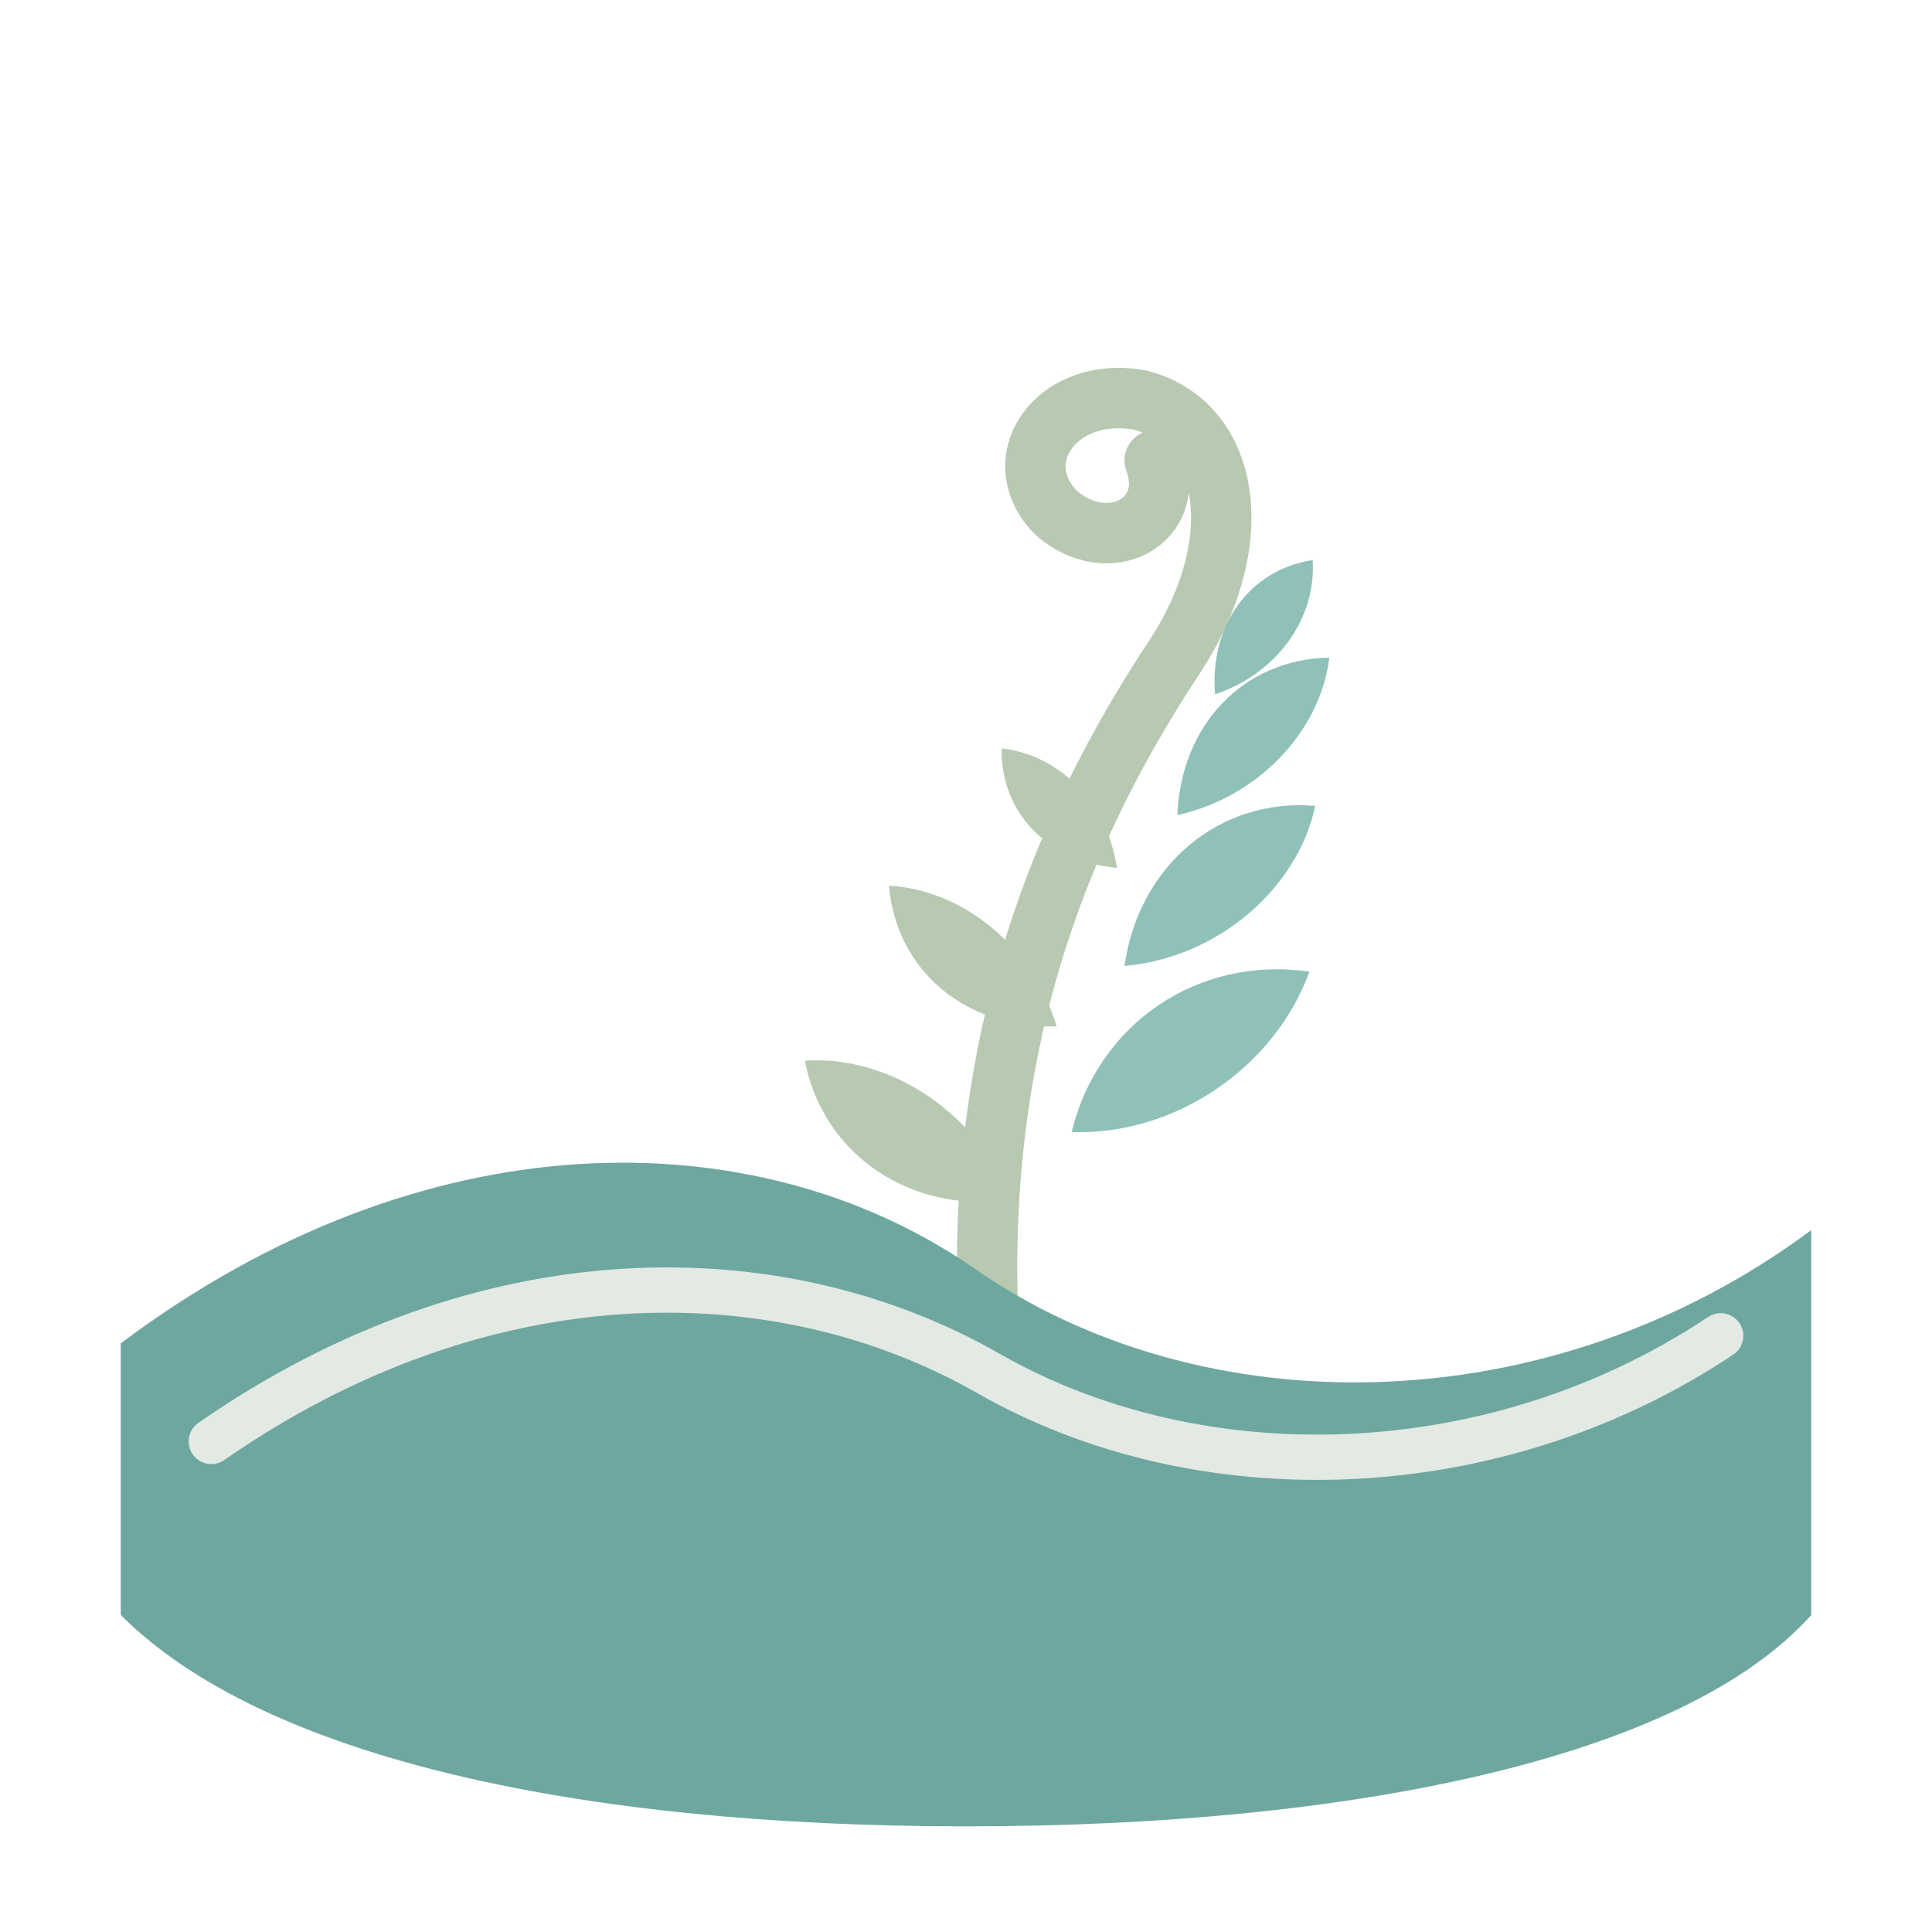
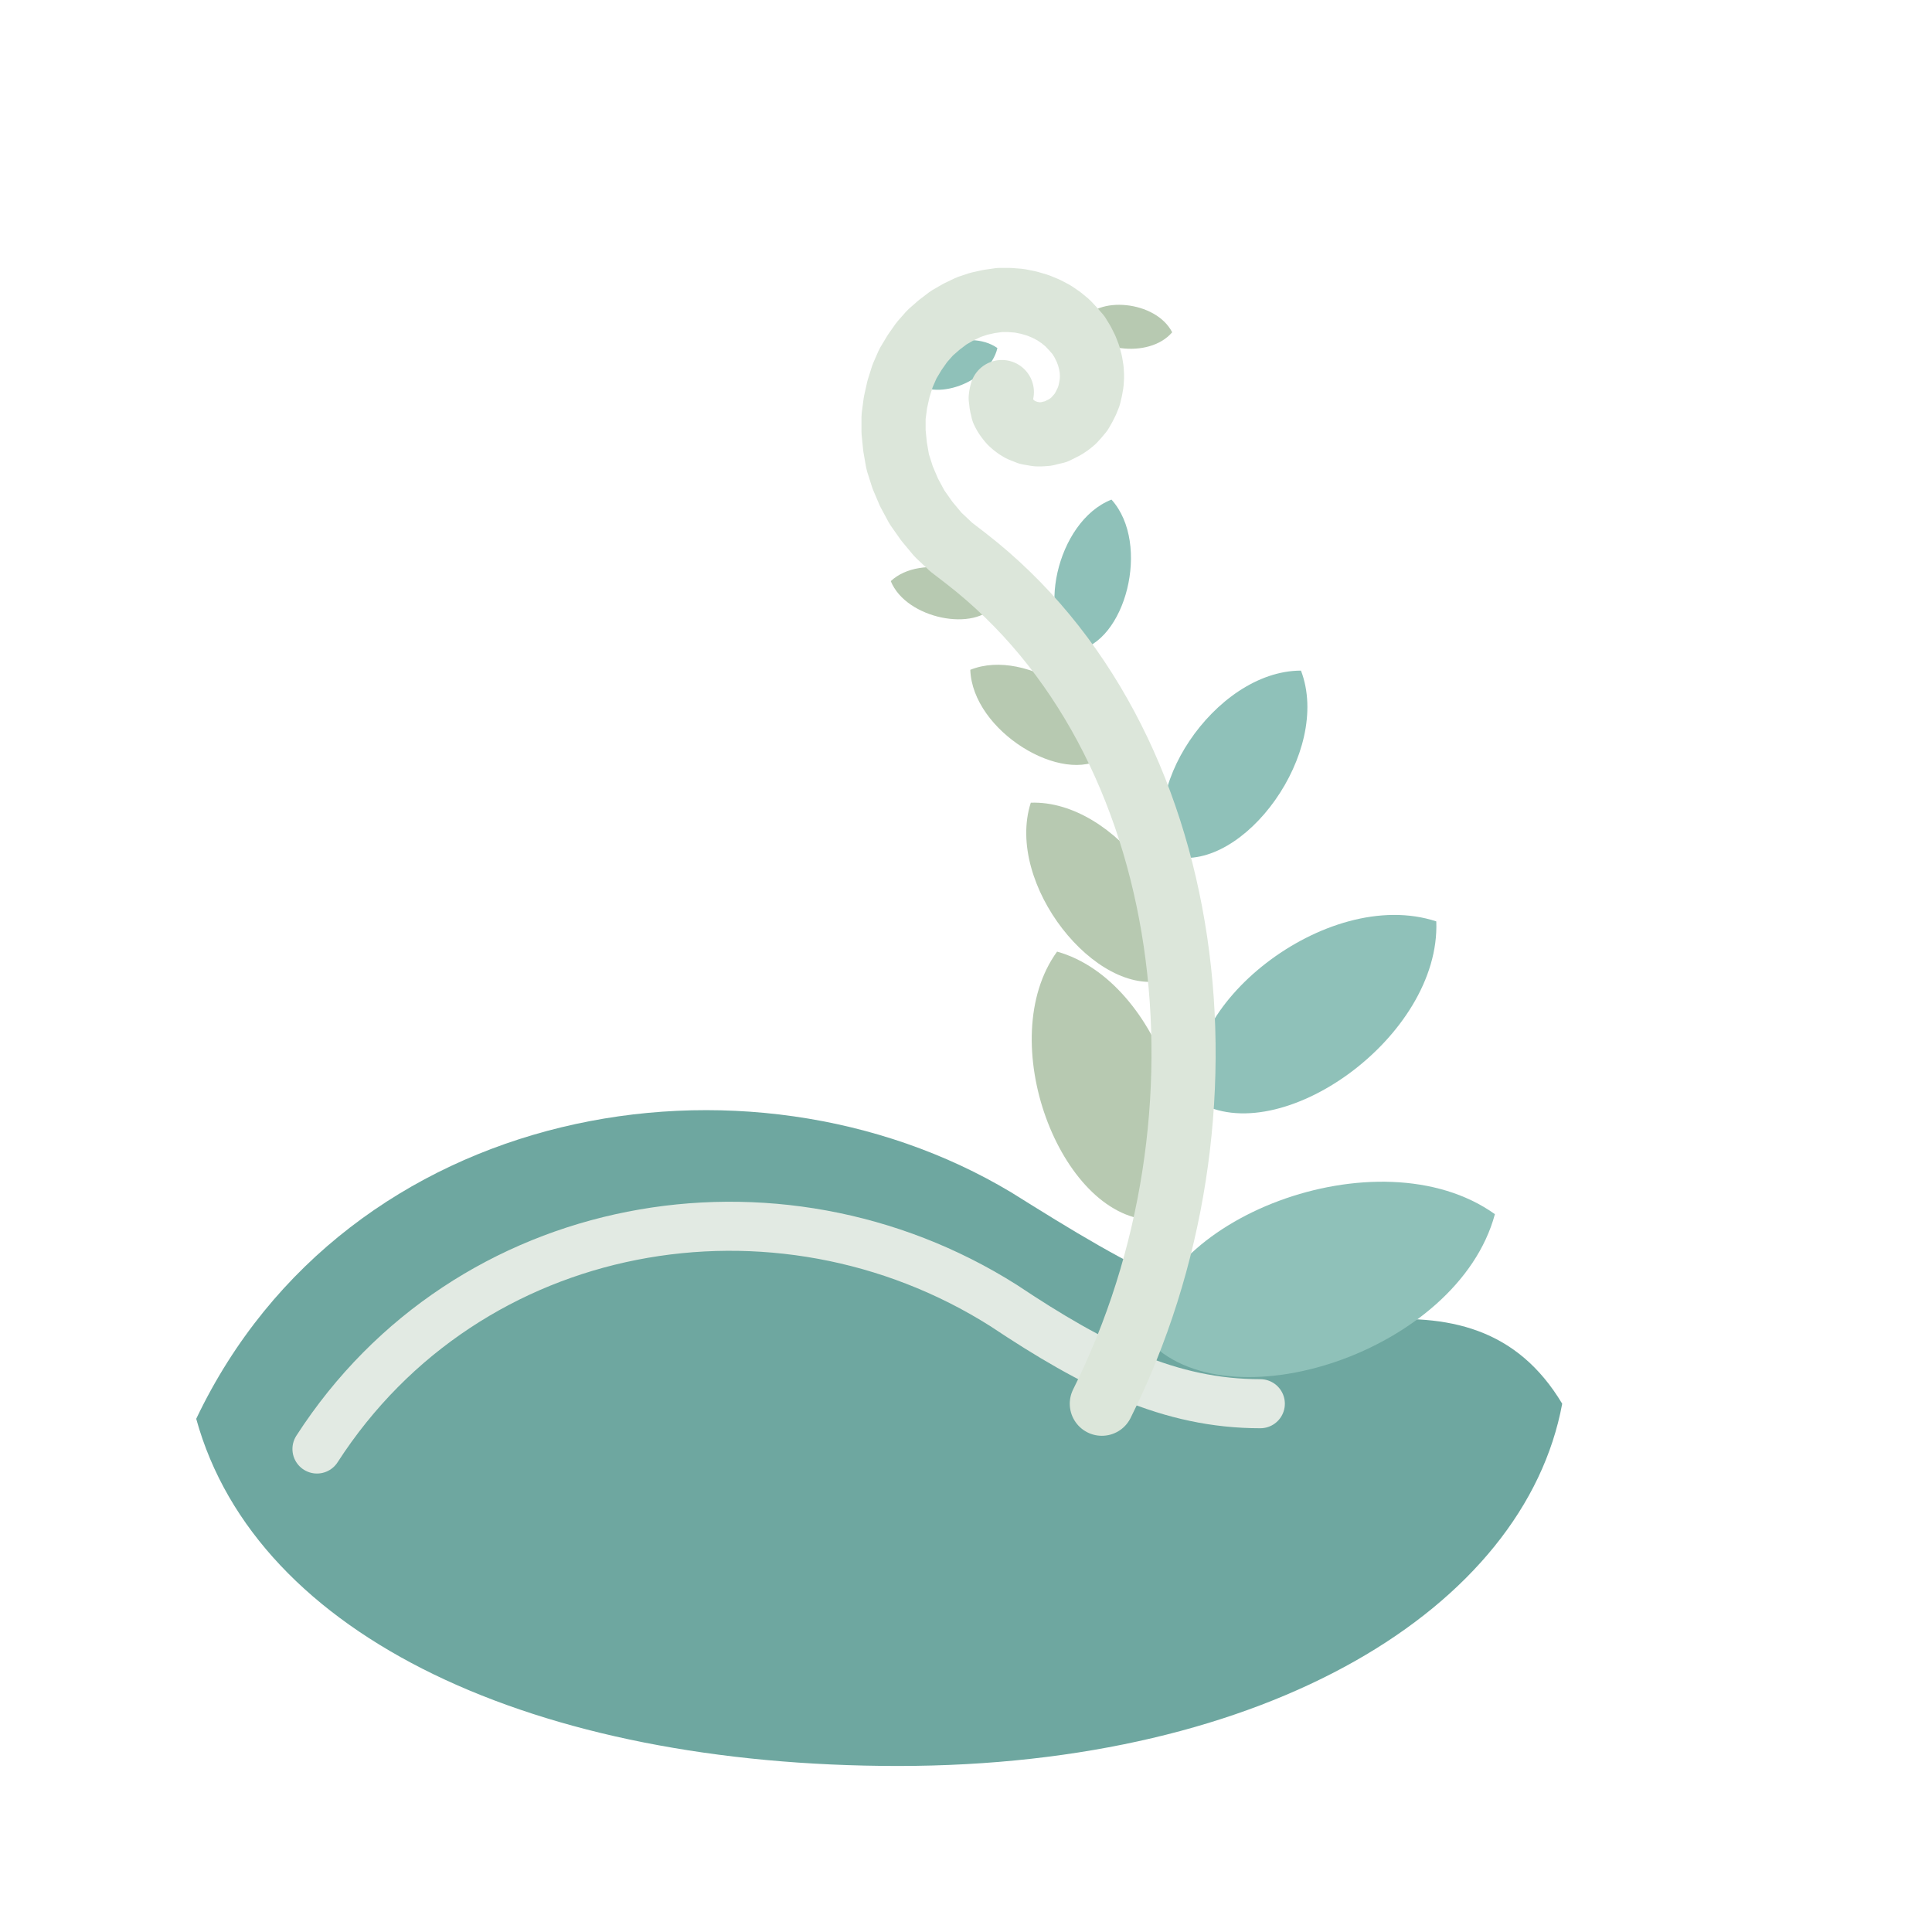
<svg xmlns="http://www.w3.org/2000/svg" viewBox="0 0 512 512" width="512" height="512" role="img" aria-labelledby="title">
-   <g fill="none" stroke="#B7C9B1" stroke-width="16" stroke-linecap="round" stroke-linejoin="round">
-     <path d="M262 352 C258 272 284 216 310 176 C332 144 326 112 302 106 C280 102 266 122 280 136 C294 148 312 138 306 122" />
+   <path fill="#6EA7A0" d="M52 376 C92 292 198 274 268 316 C300 336 326 352 362 350 C384 348 402 352 414 372 C404 426 336 468 238 468 C142 468 68 434 52 376 Z" />
+   <path fill="none" stroke="#F7F5EF" stroke-opacity="0.85" stroke-width="13" stroke-linecap="round" d="M84 384 C124 322 206 308 266 346 C290 362 310 372 334 372" />
+   <g>
+     <path fill="#8FC1B9" transform="translate(303.9 354.8) rotate(-19.7)" d="M0 0 C11.8 -29.2 76.4 -31.1 98 0 C76.4 31.1 11.8 29.2 0 0 Z" />
+     <path fill="#B7C9B1" transform="translate(304.9 323.3) rotate(-109.2)" d="M0 0 C9 -22.3 58.8 -23.7 75.3 0 C58.8 23.7 9 22.3 0 0 Z" />
+     <path fill="#8FC1B9" transform="translate(317.3 291.9) rotate(-37)" d="M0 0 C9.5 -23.6 61.8 -25.2 79.3 0 C61.8 25.2 9.5 23.6 0 0 Z" />
+     <path fill="#B7C9B1" transform="translate(308.7 259.7) rotate(-127.1)" d="M0 0 C7.1 -17.4 45.9 -18.5 58.9 0 C45.9 18.5 7.1 17.4 0 0 Z" />
+     <path fill="#8FC1B9" transform="translate(310.9 227) rotate(-55.5)" d="M0 0 C7.2 -17.8 46.7 -19 59.8 0 C46.7 19 7.2 17.8 0 0 Z" />
+     <path fill="#B7C9B1" transform="translate(292.7 200.6) rotate(-147)" d="M0 0 C5.1 -12.5 33.1 -13.3 42.4 0 C33.1 13.3 5.1 12.5 0 0 Z" />
+     <path fill="#8FC1B9" transform="translate(285.1 172.4) rotate(-76.7)" d="M0 0 C4.9 -12.3 32.1 -13 41.1 0 C32.1 13 4.9 12.3 0 0 Z" />
+     <path fill="#B7C9B1" transform="translate(263.8 160.1) rotate(-167.6)" d="M0 0 C3.4 -8.4 22.2 -9 28.4 0 C22.2 9 3.4 8.4 0 0 Z" />
+     <path fill="#8FC1B9" transform="translate(241.9 100.8) rotate(-20.9)" d="M0 0 C2.9 -7.4 18.7 -7.9 24 0 C18.7 7.9 2.9 7.4 0 0 Z" />
+     <path fill="#B7C9B1" transform="translate(286.8 85.3) rotate(6.6)" d="M0 0 C2.9 -7.4 18.7 -7.9 24 0 C18.7 7.9 2.9 7.4 0 0 Z" />
  </g>
-   <g fill="#8FC1B9">
-     <path transform="translate(284 300) rotate(-34)" d="M0 0 C22 -20 54 -20 76 0 C54 16 22 16 0 0 Z" />
-     <path transform="translate(298 256) rotate(-40)" d="M0 0 C20 -18 48 -18 66 0 C48 14 20 14 0 0 Z" />
-     <path transform="translate(312 216) rotate(-46)" d="M0 0 C18 -16 42 -16 58 0 C42 12 18 12 0 0 Z" />
-     <path transform="translate(322 184) rotate(-54)" d="M0 0 C14 -12 32 -12 44 0 C32 10 14 10 0 0 Z" />
-   </g>
-   <g fill="#B7C9B1">
-     <path transform="translate(268 318) rotate(214)" d="M0 0 C20 -18 48 -18 66 0 C48 14 20 14 0 0 Z" />
-     <path transform="translate(280 272) rotate(220)" d="M0 0 C18 -16 42 -16 58 0 C42 12 18 12 0 0 Z" />
-     <path transform="translate(296 230) rotate(226)" d="M0 0 C14 -12 32 -12 44 0 C32 10 14 10 0 0 Z" />
-   </g>
-   <path fill="#6EA7A0" d="M32 356 C112 296 200 296 258 336 C318 378 410 378 480 326 L480 428 C446 466 358 484 256 484 C154 484 70 466 32 428 Z" />
-   <path fill="none" stroke="#F7F5EF" stroke-opacity="0.85" stroke-width="12" stroke-linecap="round" d="M56 382 C128 332 206 332 262 364 C318 396 396 394 456 354" />
+   <path fill="none" stroke="#DCE6DA" stroke-width="17" stroke-linecap="round" stroke-linejoin="round" d="M292 372 C330 296 318 196 256 148 L252.1 145 L248.6 141.7 L245.6 138.1 L243 134.4 L240.9 130.5 L239.2 126.5 L237.9 122.4 L237.2 118.4 L236.8 114.4 L236.8 110.5 L237.3 106.7 L238.1 103.1 L239.2 99.6 L240.6 96.4 L242.4 93.4 L244.3 90.7 L246.5 88.2 L248.9 86.1 L251.4 84.2 L254 82.7 L256.7 81.4 L259.4 80.5 L262.1 79.9 L264.9 79.5 L267.5 79.5 L270.1 79.7 L272.6 80.2 L275 80.9 L277.2 81.8 L279.3 82.9 L281.2 84.2 L282.9 85.6 L284.4 87.2 L285.8 88.8 L286.9 90.6 L287.8 92.4 L288.5 94.2 L289 96.1 L289.3 97.9 L289.4 99.7 L289.3 101.5 L289 103.2 L288.6 104.9 L288 106.4 L287.3 107.8 L286.5 109.2 L285.5 110.4 L284.5 111.5 L283.4 112.4 L282.2 113.2 L281 113.8 L279.8 114.4 L278.5 114.7 L277.3 115 L276 115.1 L274.8 115.1 L273.6 114.9 L272.5 114.7 L271.5 114.3 L270.5 113.9 L269.5 113.3 L268.7 112.7 L267.9 112 L267.3 111.3 L266.7 110.5 L266.2 109.7 L265.8 108.9 L265.6 108 L265.4 107.2 L265.3 106.3 L265.2 105.5 L265.3 104.7 L265.5 103.9" />
</svg>
